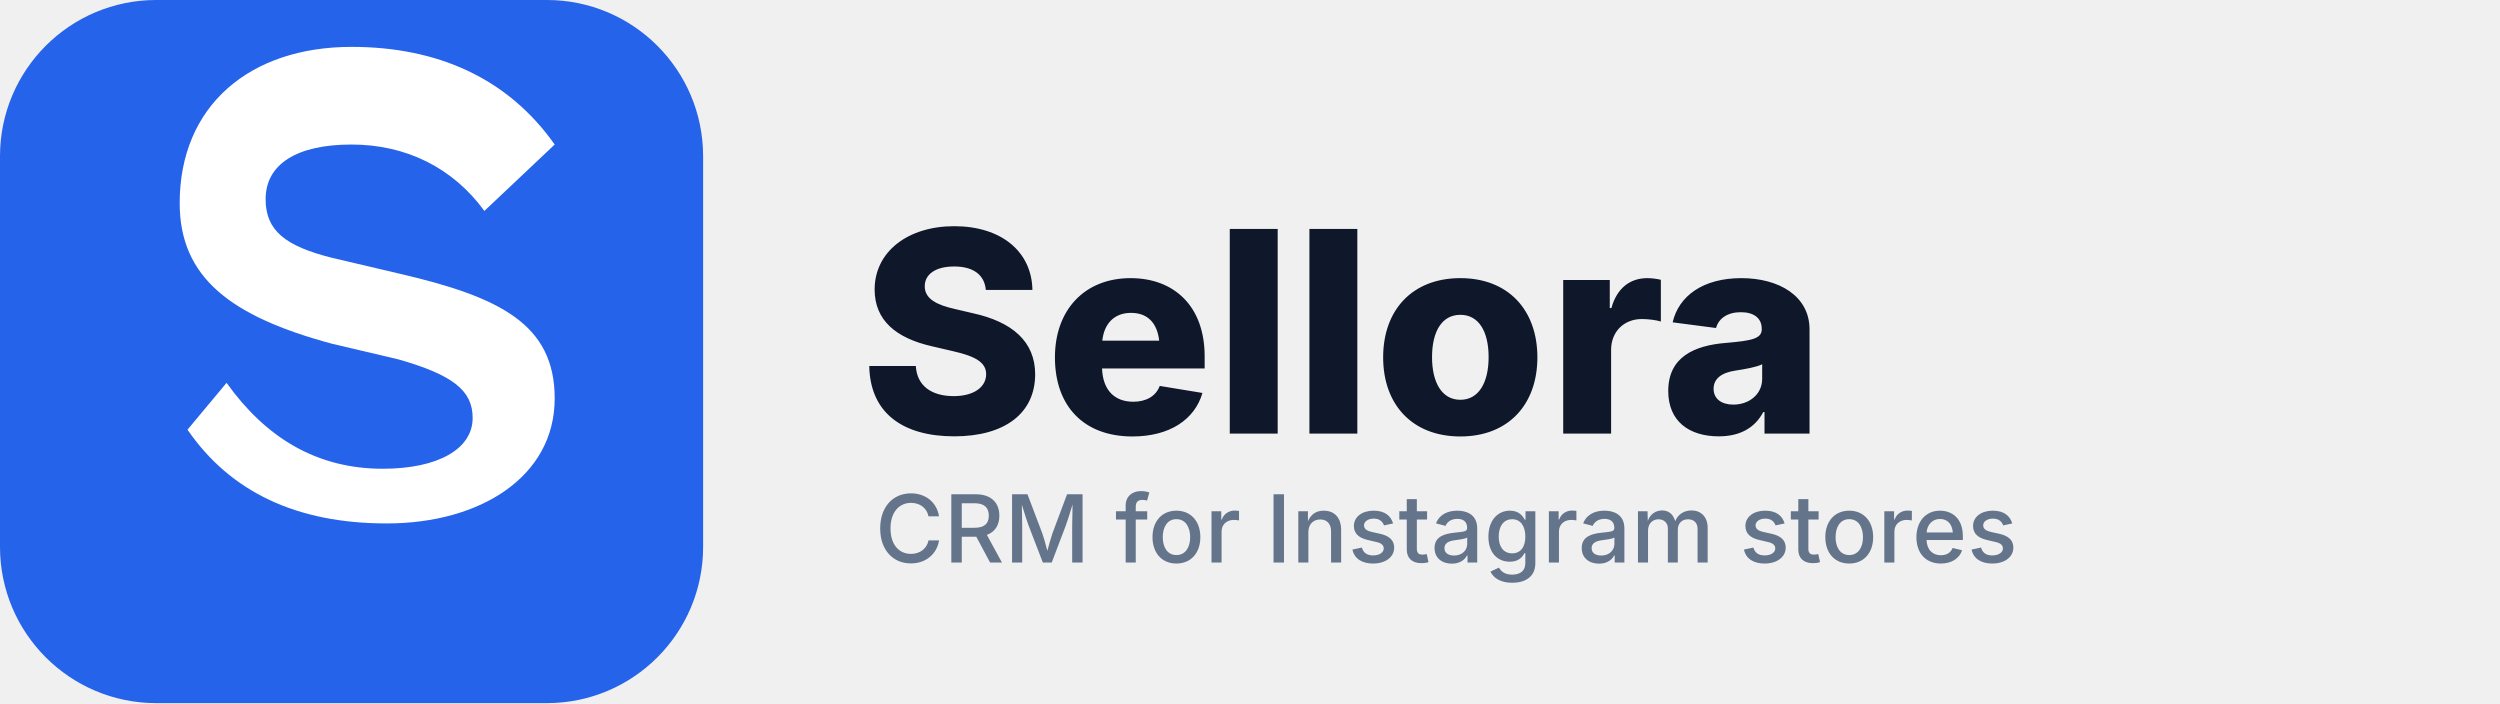
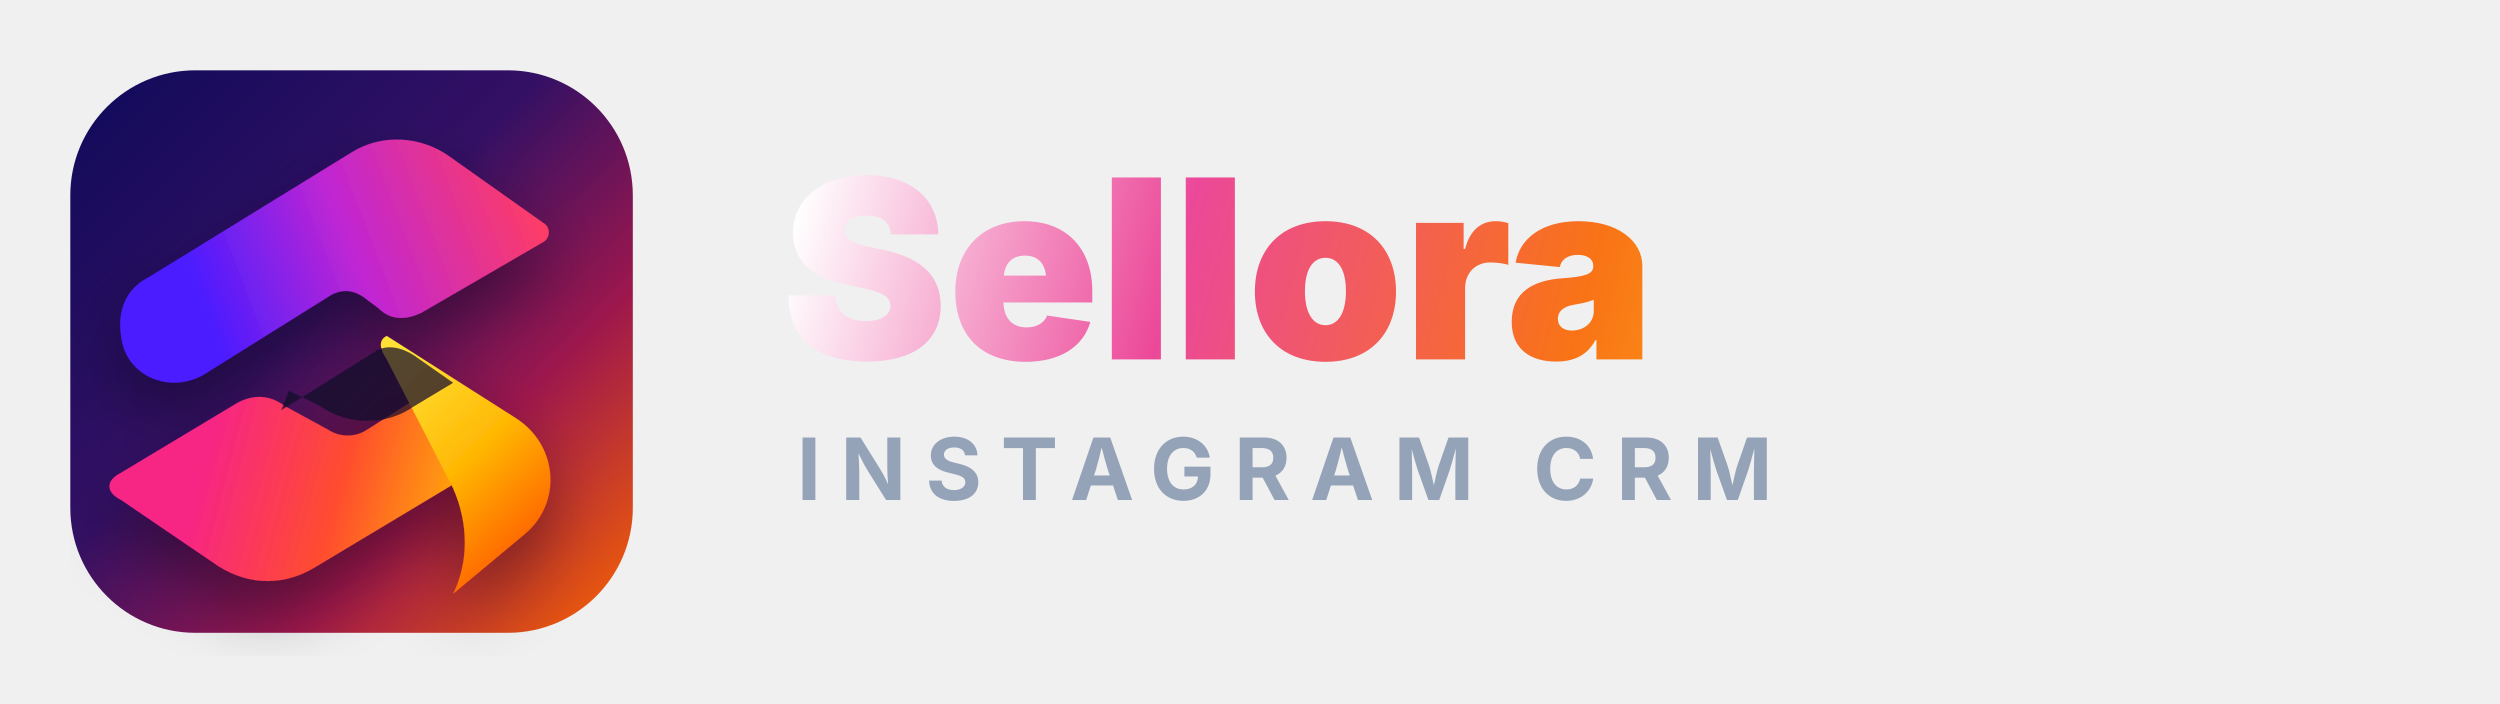
<svg xmlns="http://www.w3.org/2000/svg" width="640" height="180" viewBox="0 0 640 180" fill="none">
-   <rect width="180" height="180" rx="40" fill="#2563EB" />
-   <path d="M48 110c11 16 28 24 51 24 24 0 43-12 43-32 0-19-14-26-40-32l-17-4c-12-3-17-7-17-15 0-9 8-14 22-14 14 0 26 6 34 17l18-17C130 20 112 12 90 12 64 12 46 27 46 52c0 19 13 29 39 36l17 4c14 4 19 8 19 15 0 8-9 13-23 13-17 0-30-8-40-22L48 110Z" fill="white" />
-   <text x="220" y="111" font-family="Inter, Arial, sans-serif" font-size="72" font-weight="800" fill="#0F172A">Sellora</text>
-   <text x="224" y="144" font-family="Inter, Arial, sans-serif" font-size="24" font-weight="500" fill="#64748B">CRM for Instagram stores</text>
+   <defs>
+     <linearGradient id="bg" x1="25" y1="25" x2="155" y2="154" gradientUnits="userSpaceOnUse">
+       <stop offset="0" stop-color="#130B5B" />
+       <stop offset="0.42" stop-color="#341064" />
+       <stop offset="0.72" stop-color="#9D174D" />
+       <stop offset="1" stop-color="#EA580C" />
+     </linearGradient>
+     <linearGradient id="topRibbon" x1="55" y1="85" x2="139" y2="53" gradientUnits="userSpaceOnUse">
+       <stop offset="0" stop-color="#4C1DFF" />
+       <stop offset="0.45" stop-color="#C026D3" />
+       <stop offset="1" stop-color="#FF3D63" />
+     </linearGradient>
+     <linearGradient id="bottomRibbon" x1="52" y1="119" x2="121" y2="137" gradientUnits="userSpaceOnUse">
+       <stop offset="0" stop-color="#F72585" />
+       <stop offset="0.5" stop-color="#FF4D2E" />
+       <stop offset="1" stop-color="#FFB703" />
+     </linearGradient>
+     <linearGradient id="tailRibbon" x1="111" y1="85" x2="148" y2="125" gradientUnits="userSpaceOnUse">
+       <stop offset="0" stop-color="#FFE135" />
+       <stop offset="0.55" stop-color="#FFB703" />
+       <stop offset="1" stop-color="#FF6A00" />
+     </linearGradient>
+     <linearGradient id="selloraText" x1="205" y1="50" x2="500" y2="125" gradientUnits="userSpaceOnUse">
+       <stop offset="0" stop-color="#FFFFFF" />
+       <stop offset="0.32" stop-color="#EC4899" />
+       <stop offset="0.66" stop-color="#F97316" />
+       <stop offset="1" stop-color="#FACC15" />
+     </linearGradient>
+     <filter id="softShadow" x="18" y="25" width="155" height="143" filterUnits="userSpaceOnUse" color-interpolation-filters="sRGB">
+       <feDropShadow dx="0" dy="8" stdDeviation="8" flood-color="#05010F" flood-opacity="0.34" />
+     </filter>
+   </defs>
+   <rect x="18" y="18" width="144" height="144" rx="32" fill="url(#bg)" />
+   <g filter="url(#softShadow)">
+     <path d="M139 62L108 80C104 82 100 82 97 79L93 76C90 74 87 74 84 76L52 96C43 101 32 96 31 86C30 80 32 74 38 71L90 39C98 34 108 35 115 40L139 57C141 58 141 61 139 62Z" fill="url(#topRibbon)" />
+     <path d="M31 121L61 103C65 101 69 101 73 104L84 110C87 112 91 112 94 110L105 103C112 99 121 103 122 111C123 116 120 121 116 124L81 145C73 150 64 150 56 145L31 128C27 126 27 123 31 121Z" fill="url(#bottomRibbon)" />
+     <path d="M99 86L132 107C143 114 144 129 134 137L116 152C120 144 120 134 116 125L99 92C97 89 97 87 99 86Z" fill="url(#tailRibbon)" />
+     <path d="M72 105L96 90C99 88 103 89 106 91L116 98L106 104C99 109 89 109 82 104L74 100L72 105Z" fill="#140A2D" fill-opacity="0.72" />
+   </g>
+   <text x="200" y="92" font-family="Inter, Arial, sans-serif" font-size="64" font-weight="900" fill="url(#selloraText)">Sellora</text>
+   <text x="204" y="128" font-family="Inter, Arial, sans-serif" font-size="22" font-weight="700" letter-spacing="5" fill="#94A3B8">INSTAGRAM CRM</text>
</svg>
